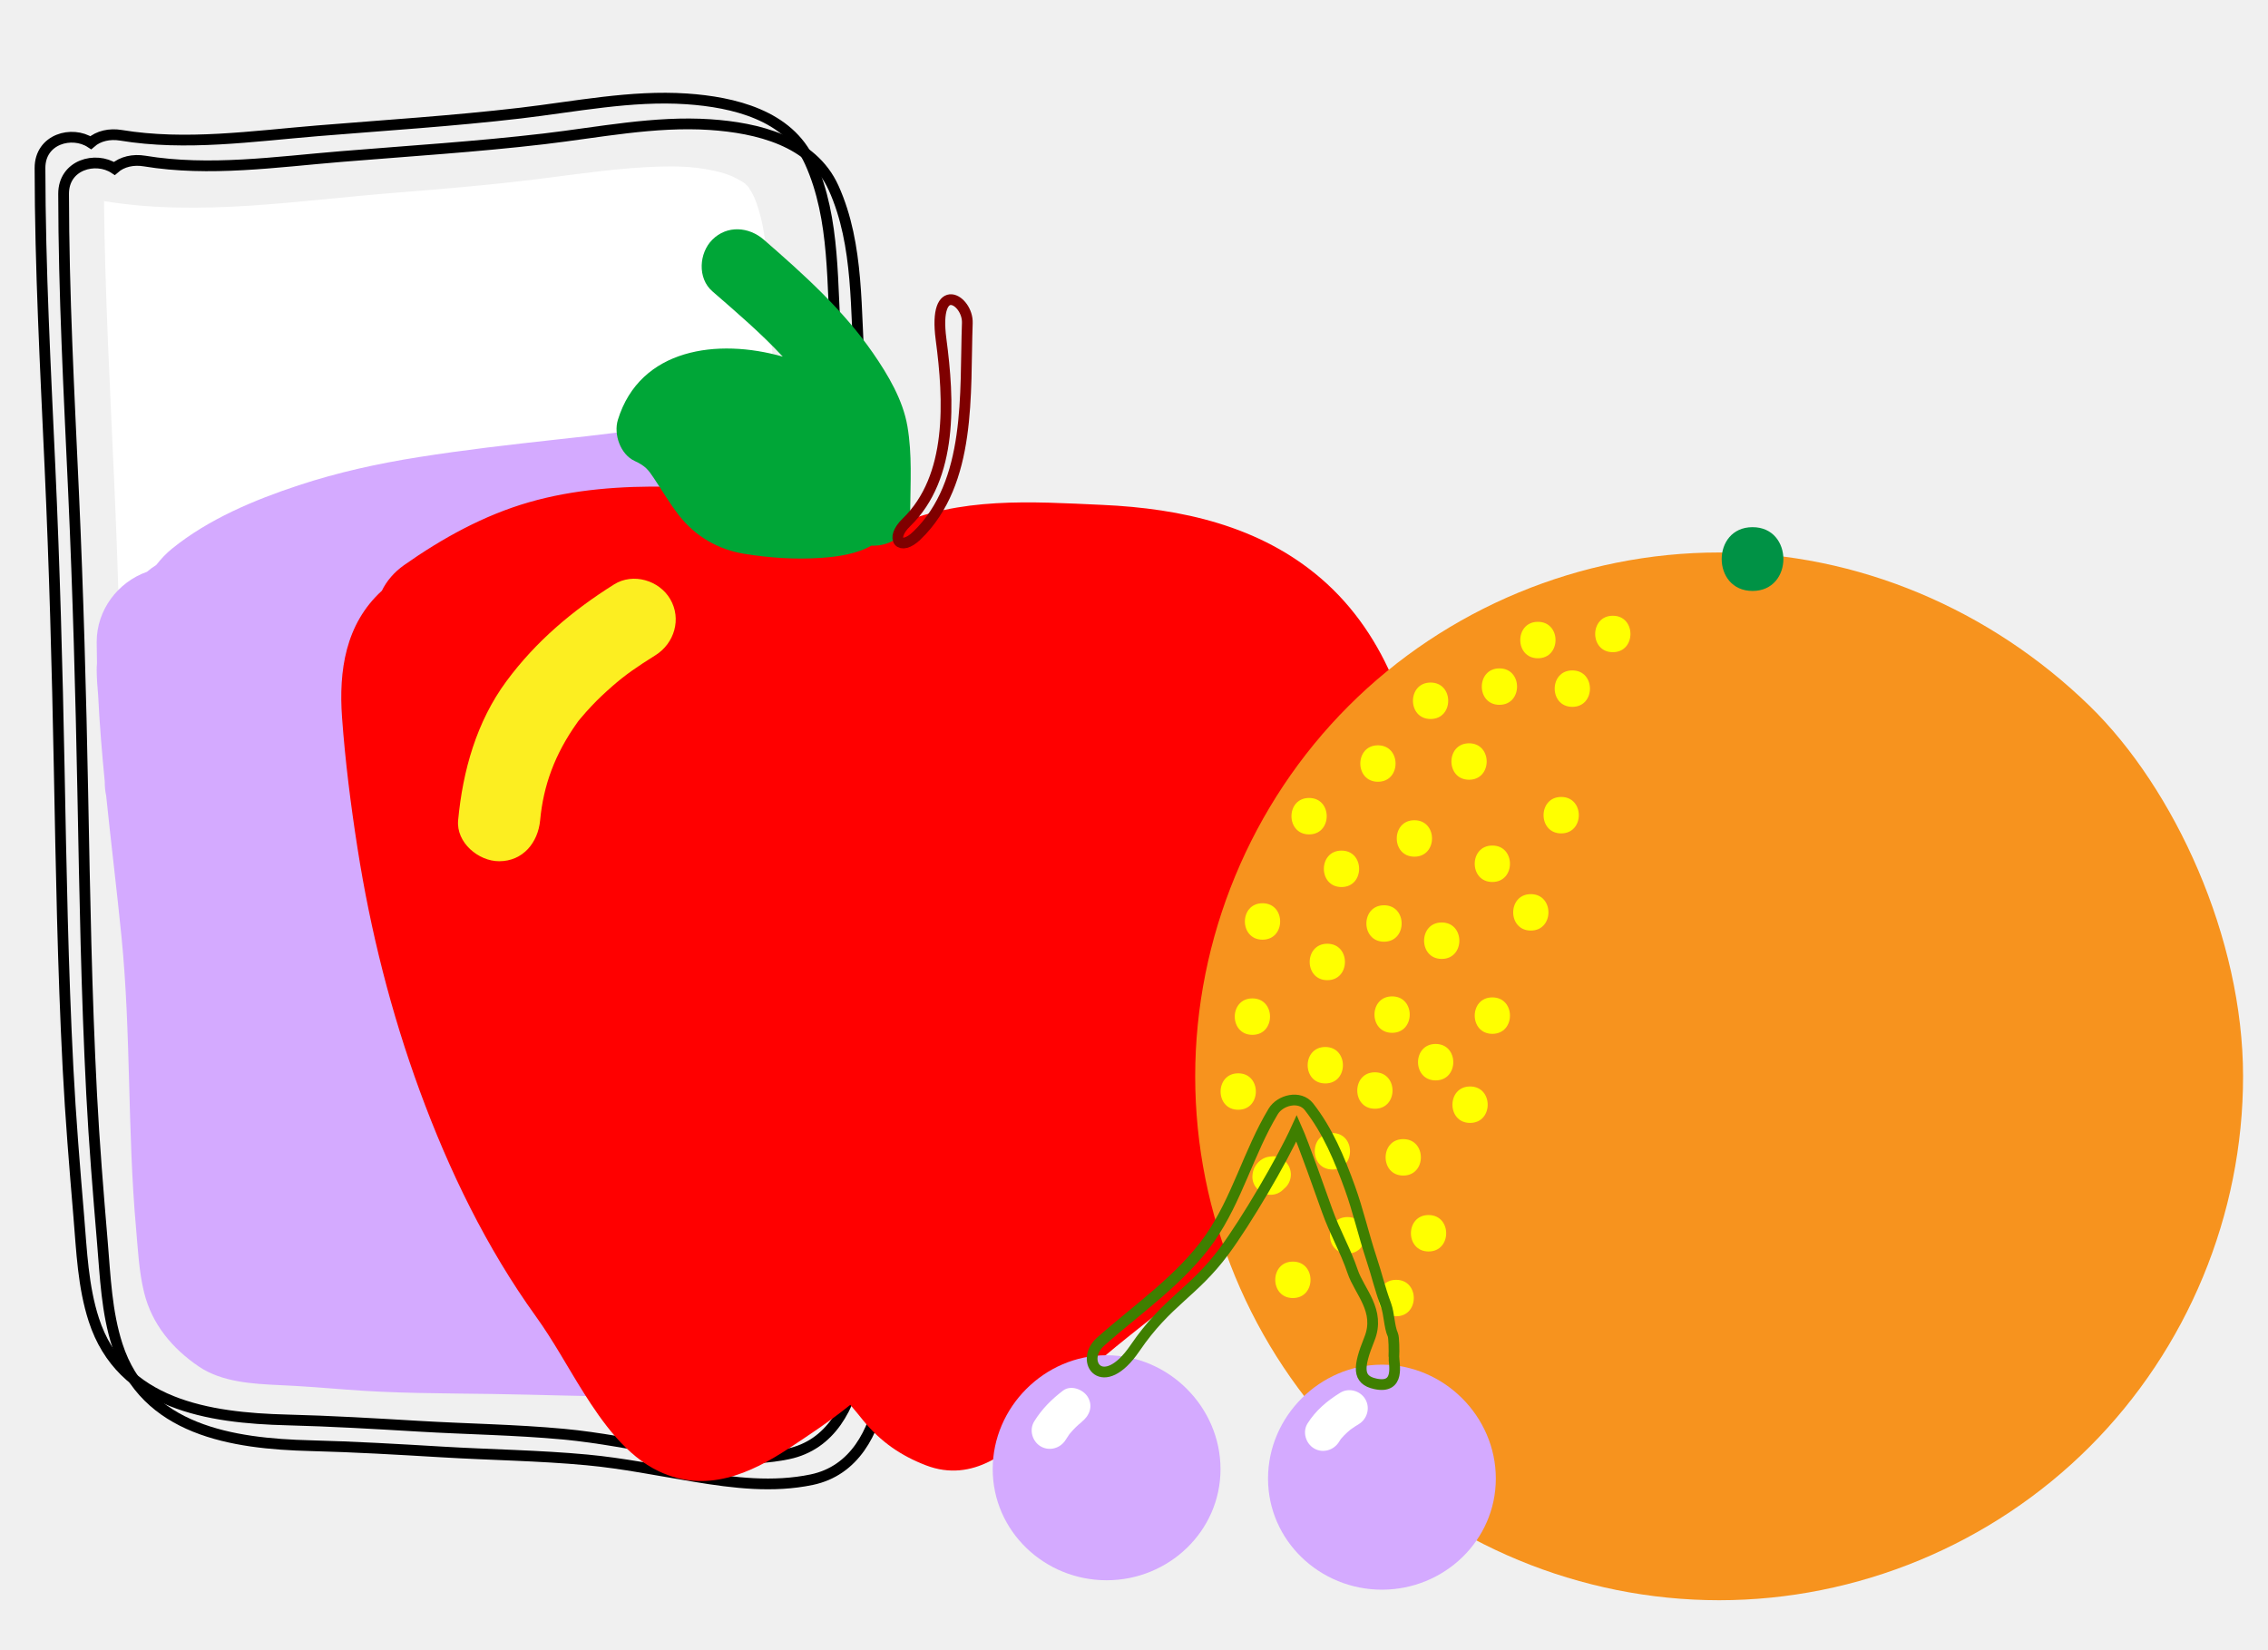
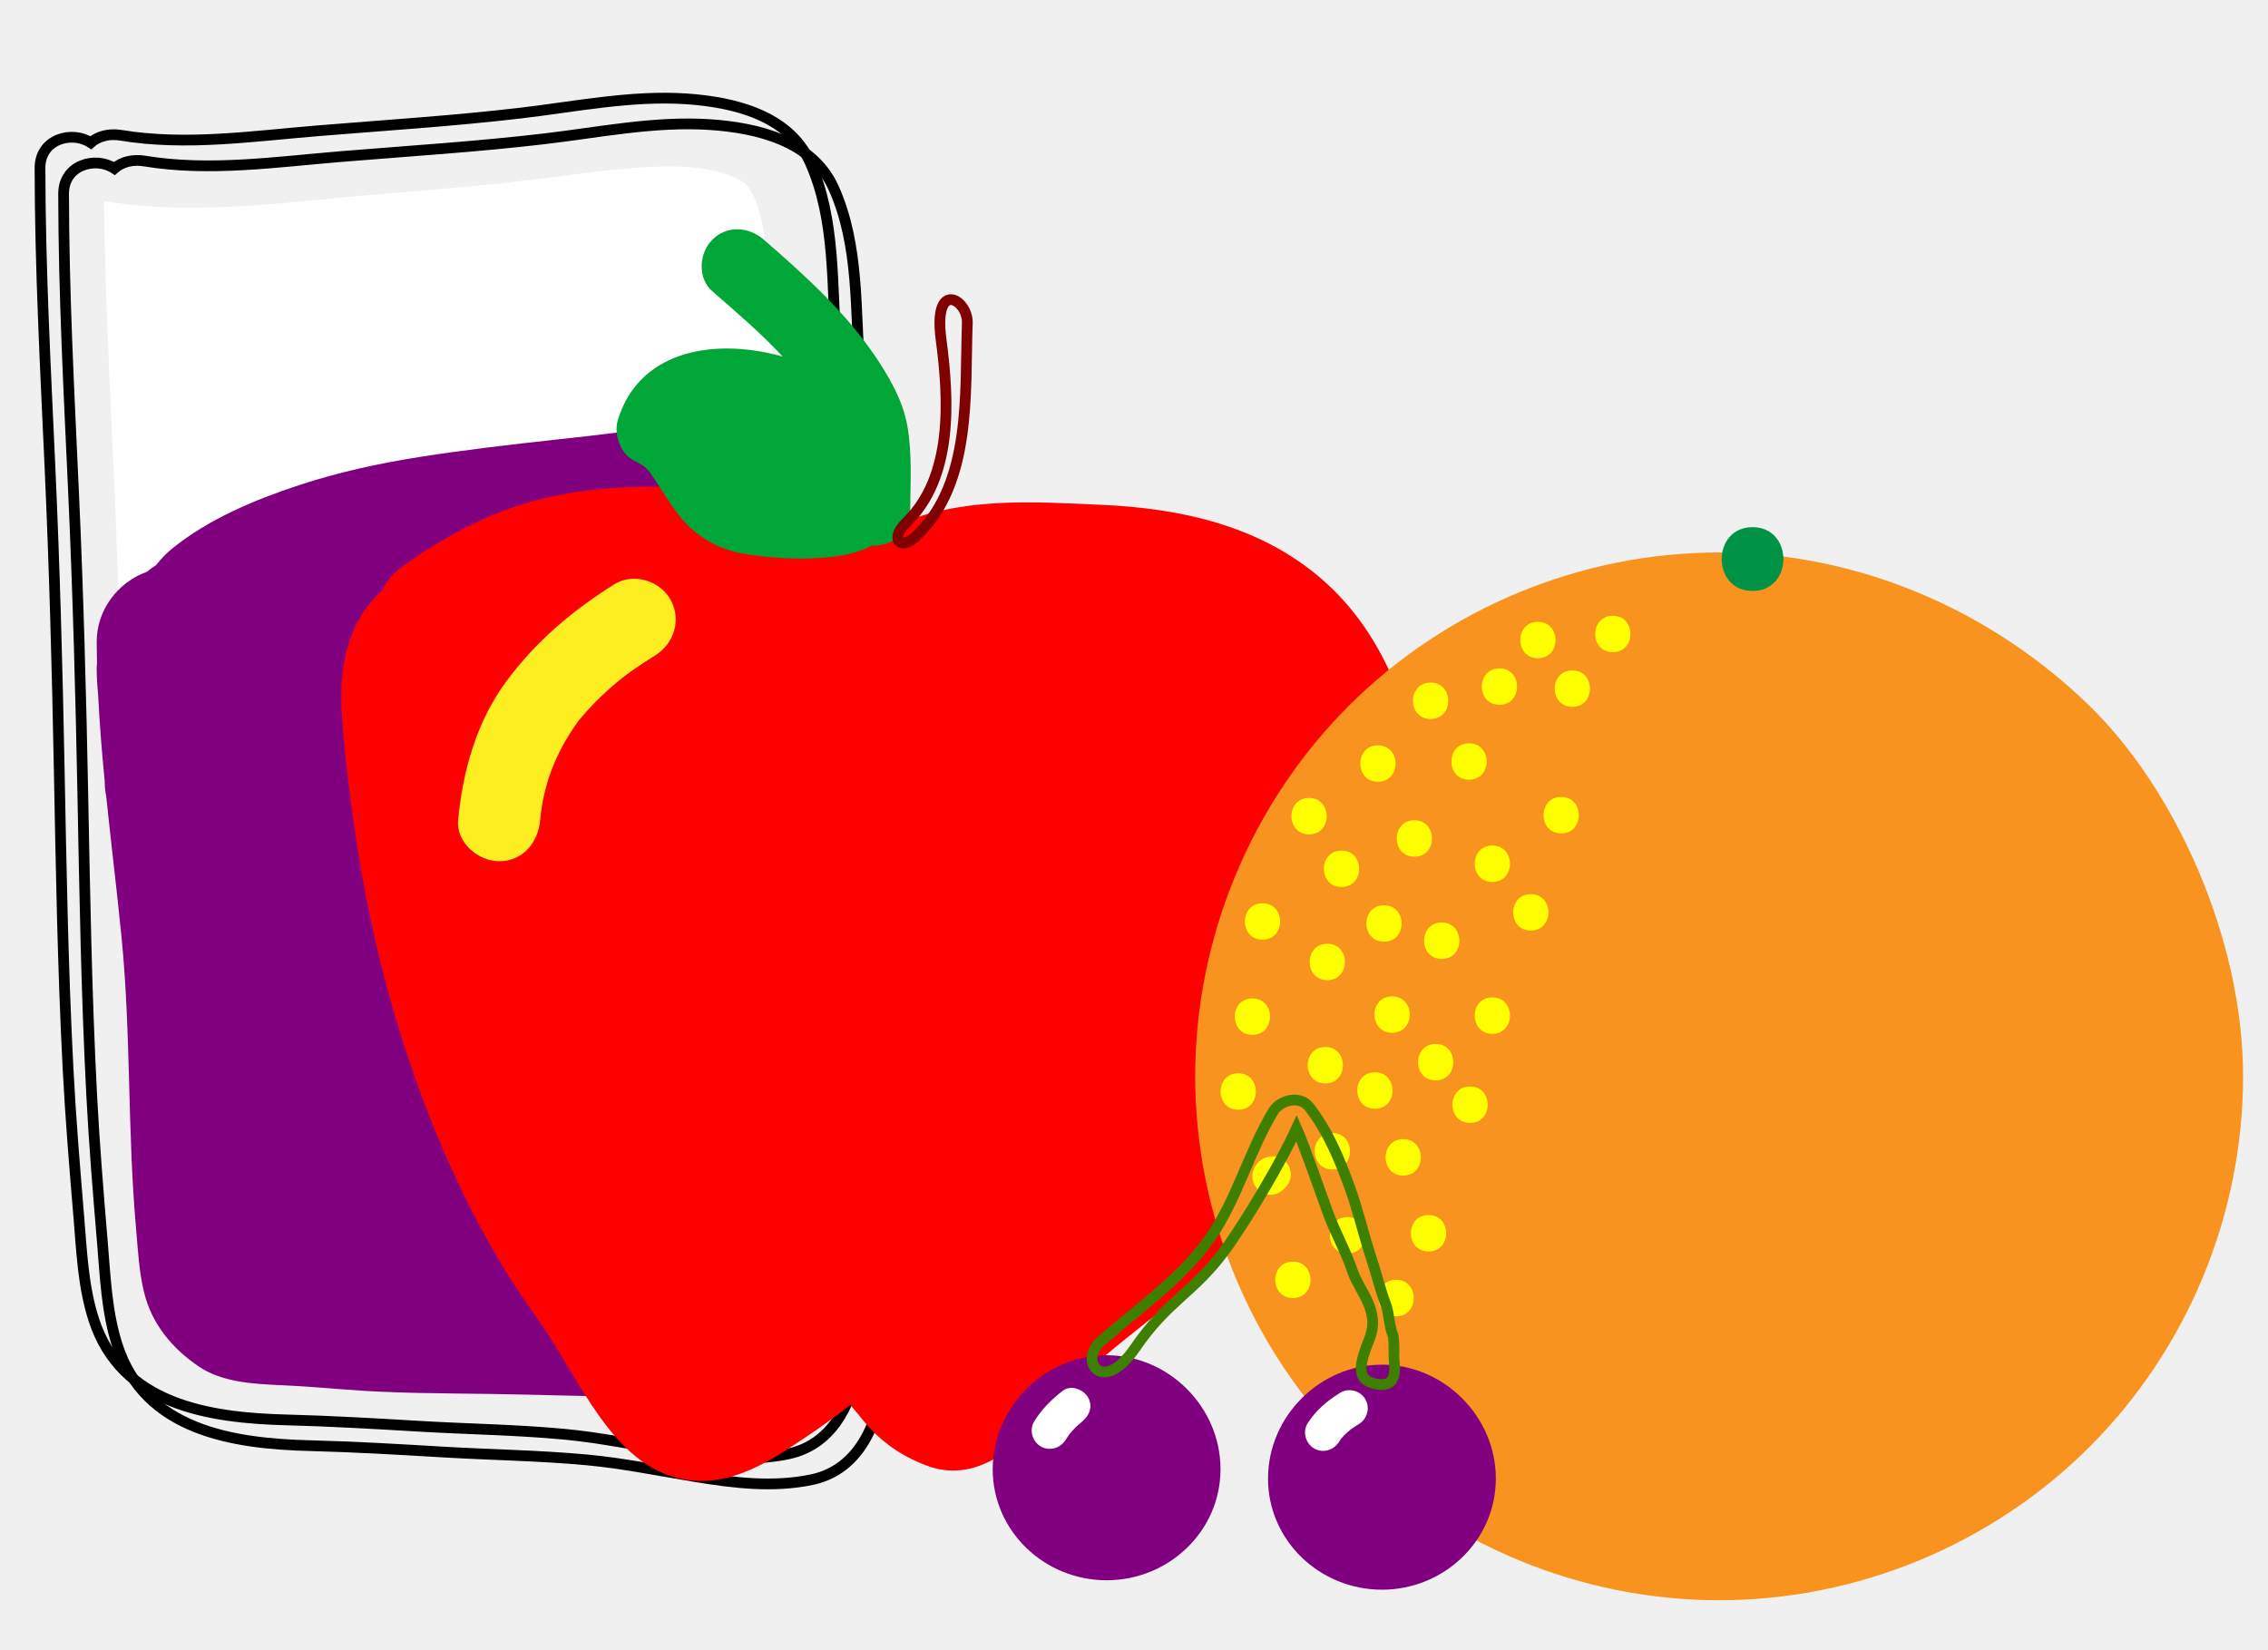
<svg xmlns="http://www.w3.org/2000/svg" width="11in" height="8in">
  <g>
    <path fill="#000000" d="m414.081,583.925c-0.62,-21.253 -2.16,-42.46 -2.163,-63.731c-0.005,-23.27 -0.149,-46.54 -0.433,-69.808c-0.564,-46.317 -1.792,-92.624 -3.848,-138.898c-1.025,-23.073 -2.446,-46.118 -3.759,-69.177c-1.3,-22.805 -1.656,-45.652 -3.47,-68.429c-2.289,-28.778 -0.161,-59.579 -12.299,-86.434c-9.901,-21.905 -35.673,-27.949 -57.468,-29.419c-25.737,-1.735 -51.964,3.658 -77.431,6.64c-31.336,3.669 -62.844,5.644 -94.28,8.225c-30.292,2.486 -61.379,7.092 -91.664,2.09c-5.2,-0.859 -10.388,0.25 -14.019,3.445c-8.688,-5.713 -23.648,-1.782 -23.634,11.818c0.051,46.488 2.542,92.914 4.647,139.34c2.113,46.584 3.389,93.194 4.287,139.818c0.901,46.708 1.711,93.425 4.117,140.086c1.187,23.007 3.071,45.935 5,68.886c1.359,16.168 1.967,32.656 7.012,48.208c12.827,39.545 53.545,45.692 89.921,46.615c20.491,0.52 40.92,1.716 61.382,2.936c22.456,1.34 44.9,1.602 67.315,3.688c16.782,1.565 32.722,4.851 50.474,7.78c17.924,2.957 36.183,5.179 54.16,1.429c19.962,-4.165 29.03,-22.173 32.522,-40.543c4.039,-21.253 4.26,-43.017 3.631,-64.566l-0,0z" fill-opacity="0" stroke-width="5" id="svg_2" stroke="#000000" />
    <path fill="#000000" d="m403.092,571.936c-0.62,-21.253 -2.159,-42.461 -2.163,-63.731c-0.005,-23.27 -0.149,-46.54 -0.433,-69.808c-0.564,-46.317 -1.792,-92.624 -3.848,-138.898c-1.025,-23.073 -2.446,-46.118 -3.759,-69.177c-1.3,-22.805 -1.656,-45.652 -3.469,-68.429c-2.289,-28.777 -0.161,-59.579 -12.299,-86.434c-9.901,-21.905 -35.673,-27.949 -57.468,-29.42c-25.737,-1.735 -51.964,3.658 -77.431,6.64c-31.336,3.67 -62.844,5.644 -94.28,8.225c-30.292,2.486 -61.379,7.092 -91.664,2.09c-5.2,-0.859 -10.388,0.25 -14.019,3.445c-8.688,-5.713 -23.648,-1.782 -23.634,11.818c0.051,46.488 2.542,92.914 4.647,139.34c2.113,46.584 3.389,93.194 4.287,139.818c0.901,46.708 1.711,93.425 4.117,140.086c1.187,23.007 3.071,45.935 5,68.886c1.359,16.168 1.967,32.656 7.012,48.208c12.827,39.545 53.545,45.692 89.921,46.614c20.491,0.52 40.92,1.716 61.382,2.936c22.456,1.34 44.9,1.602 67.315,3.688c16.782,1.565 32.722,4.851 50.474,7.78c17.924,2.957 36.183,5.179 54.16,1.429c19.962,-4.165 29.03,-22.173 32.522,-40.543c4.039,-21.253 4.26,-43.017 3.631,-64.566l-0,0l-0,0z" id="svg_5" fill-opacity="0" stroke-width="5" stroke="#000000" />
    <path fill="#FFFFFF" d="m371.243,628.193c-1,6.238 -2.462,15.101 -6.012,19.215c-3.698,4.285 -11.565,3.894 -16.995,4.004c-16.981,0.347 -33.872,-3.49 -50.473,-6.543c-41.722,-7.673 -84.548,-7.394 -126.782,-9.87c-18.809,-1.101 -37.726,-0.889 -56.5,-2.422c-13.605,-1.11 -30.954,-4.799 -38.267,-15.856c-7.731,-11.691 -8.292,-27.56 -9.319,-41.416c-1.596,-21.541 -3.631,-43.03 -4.904,-64.598c-2.752,-46.644 -3.631,-93.375 -4.522,-140.085c-0.924,-48.5 -2.116,-96.987 -4.253,-145.451c-1.932,-43.832 -4.326,-87.655 -4.795,-131.531c44.738,7.376 90.767,-0.374 135.564,-3.877c23.15,-1.811 46.285,-3.812 69.323,-6.738c17.701,-2.248 35.451,-4.856 53.306,-5.451c7.936,-0.264 15.948,-0.023 23.751,1.512c3.285,0.646 6.868,1.47 9.947,2.784c1.821,0.778 3.55,1.749 5.271,2.724c0.478,0.318 0.787,0.511 0.954,0.605c0.377,0.343 0.768,0.673 1.122,1.042c0.258,0.254 0.443,0.426 0.598,0.565c0.111,0.173 0.246,0.375 0.432,0.643c0.807,1.169 1.471,2.431 2.138,3.682c0.533,1 1.433,3.349 2.379,6.453c2.134,6.999 2.992,13.373 3.613,19.576c1.285,12.809 1.106,25.699 2.152,38.52c1.858,22.796 2.745,45.585 3.796,68.429c2.125,46.154 5.061,92.224 6.427,138.418c1.371,46.413 1.933,92.848 2.024,139.281c0.042,21.494 1.016,42.889 1.896,64.361c0.845,20.588 1.4,41.607 -1.871,62.023l0,0l0,0l0,0z" id="svg_6" />
-     <path fill="#d4aaff" d="m384.734,295.575c1.07,-22.759 0.459,-45.951 -8.789,-67.068c-4.672,-10.667 -13.956,-20.587 -24.486,-25.623c-15.502,-7.413 -29.843,-6.954 -46.365,-4.681c-4.082,0.561 -8.118,1.479 -12.158,2.28c-1.703,0.337 -3.414,0.623 -5.129,0.893c-9.565,1.22 -19.156,2.261 -28.743,3.311c-21.398,2.348 -42.791,4.804 -64.058,8.163c-18.964,2.995 -37.757,7.122 -56,13.147c-20.713,6.842 -41.849,15.703 -58.916,29.503c-2.597,2.099 -5.059,4.687 -7.338,7.582c-1.516,0.957 -2.961,2.016 -4.31,3.187c-13.511,4.753 -23.465,17.747 -23.42,32.716c0.009,3.293 0.062,6.58 0.136,9.866c-0.097,1.1 -0.151,2.21 -0.136,3.332c0.053,3.873 0.317,7.734 0.678,11.586c0.664,13.45 1.766,26.861 3.079,40.257c-0.023,2.252 0.204,4.458 0.661,6.592c2.247,21.867 4.951,43.7 7.13,65.595c4.482,45.051 2.725,90.458 6.757,135.537c0.901,10.08 1.35,20.294 3.778,30.159c3.63,14.75 13.179,26.114 25.505,34.454c10.717,7.248 24.995,8.057 37.499,8.628c10.135,0.463 20.133,1.197 30.247,2.022c22.856,1.869 45.834,1.779 68.747,2.11c22.3,0.323 44.572,1.194 66.879,1.27c22.747,0.078 48.213,3.751 66.278,-13.312c11.268,-10.646 14.936,-24.154 16.836,-38.938c1.124,-8.757 -0.791,-17.823 -0.799,-26.618c-0.033,-46.113 -1.751,-92.206 -1.667,-138.324c0.041,-22.994 0.42,-46.057 2.041,-69.001c1.619,-22.915 4.983,-45.667 6.062,-68.628l0,-0l0,-0l0,0l0,0z" id="svg_7" />
+     <path fill="#800080" d="m384.734,295.575c1.07,-22.759 0.459,-45.951 -8.789,-67.068c-4.672,-10.667 -13.956,-20.587 -24.486,-25.623c-15.502,-7.413 -29.843,-6.954 -46.365,-4.681c-4.082,0.561 -8.118,1.479 -12.158,2.28c-1.703,0.337 -3.414,0.623 -5.129,0.893c-9.565,1.22 -19.156,2.261 -28.743,3.311c-21.398,2.348 -42.791,4.804 -64.058,8.163c-18.964,2.995 -37.757,7.122 -56,13.147c-20.713,6.842 -41.849,15.703 -58.916,29.503c-2.597,2.099 -5.059,4.687 -7.338,7.582c-1.516,0.957 -2.961,2.016 -4.31,3.187c-13.511,4.753 -23.465,17.747 -23.42,32.716c0.009,3.293 0.062,6.58 0.136,9.866c-0.097,1.1 -0.151,2.21 -0.136,3.332c0.053,3.873 0.317,7.734 0.678,11.586c0.664,13.45 1.766,26.861 3.079,40.257c-0.023,2.252 0.204,4.458 0.661,6.592c2.247,21.867 4.951,43.7 7.13,65.595c4.482,45.051 2.725,90.458 6.757,135.537c0.901,10.08 1.35,20.294 3.778,30.159c3.63,14.75 13.179,26.114 25.505,34.454c10.717,7.248 24.995,8.057 37.499,8.628c10.135,0.463 20.133,1.197 30.247,2.022c22.856,1.869 45.834,1.779 68.747,2.11c22.3,0.323 44.572,1.194 66.879,1.27c22.747,0.078 48.213,3.751 66.278,-13.312c11.268,-10.646 14.936,-24.154 16.836,-38.938c1.124,-8.757 -0.791,-17.823 -0.799,-26.618c-0.033,-46.113 -1.751,-92.206 -1.667,-138.324c0.041,-22.994 0.42,-46.057 2.041,-69.001c1.619,-22.915 4.983,-45.667 6.062,-68.628l0,-0l0,-0l0,0l0,0z" id="svg_7" />
    <path fill="#FF0000" d="m662.282,377.092c-2.462,-39.926 -16.063,-80.904 -47.19,-107.703c-28.508,-24.545 -65.004,-32.615 -101.734,-34.278c-33.573,-1.52 -66.215,-3.878 -97.792,10.068c-3.364,1.487 -6.522,3.286 -9.504,5.324c-27.78,-16.994 -63.47,-23.347 -94.688,-23.867c-21.859,-0.365 -43.981,1.166 -65.077,7.244c-20.995,6.048 -40.441,16.794 -58.211,29.316c-4.5,3.171 -8.054,7.29 -10.297,11.903c-16.959,15.467 -20.122,37.274 -18.528,59.089c1.491,20.376 4.053,40.684 7.211,60.865c6.016,38.454 15.58,76.407 28.985,112.958c13.604,37.088 31.021,73.023 54.155,105.136c8.145,11.308 14.674,23.524 22.102,35.299c8.77,13.904 19.836,29.514 35.169,36.742c21.74,10.247 42.172,1.32 60.846,-11.025c9.345,-6.175 18.379,-12.153 27.193,-19.196c0.327,-0.26 0.656,-0.518 0.984,-0.779c2.148,2.435 4.154,5.013 6.212,7.512c7.999,9.707 17.348,16.185 29.106,20.684c21.659,8.285 39.89,-6.281 52.948,-21.633c24.292,-28.551 56.728,-48.41 84.028,-73.745c6.693,-6.21 12.954,-12.856 18.78,-19.883c2.398,-2.893 4.691,-5.922 6.962,-8.904c-3.603,4.731 0.737,-0.893 1.238,-1.526c3.17,-3.994 6.371,-7.962 9.556,-11.944c12.729,-15.913 25.417,-32.015 35.583,-49.726c5.178,-9.018 9.363,-18.663 12.934,-28.414c1.502,-4.099 2.64,-8.317 3.618,-12.567c0.49,-2.119 0.828,-4.264 1.165,-6.41c1.046,-7.834 1.242,-9.273 0.587,-4.323c0.41,-3.045 0.821,-6.092 1.229,-9.137c2.443,-18.938 3.604,-37.995 2.427,-57.078l0,0l-0,0l0,0l0,0l0,0z" id="svg_8" />
    <path fill="#00A637" d="m422.512,198.545c-2.075,-12.26 -9.029,-23.99 -16.009,-34.092c-13.997,-20.259 -32.389,-36.765 -50.849,-52.827c-6.971,-6.066 -17.123,-6.878 -23.999,0c-6.2,6.198 -6.982,17.924 0,24.001c11.154,9.706 22.663,19.528 32.825,30.449c-30.273,-8.641 -66.489,-3.945 -76.786,29.407c-2.073,6.711 1.13,16.09 7.799,19.165c5.101,2.351 6.42,4.208 9.019,8.109c3.891,5.839 7.353,11.791 11.693,17.335c7.621,9.737 18.27,15.861 30.401,17.812c11.818,1.901 23.884,2.7 35.835,1.863c7.833,-0.549 16.399,-1.782 23.279,-5.684c8.79,0.427 17.977,-5.023 18.074,-16.376c0.111,-13.256 0.948,-25.998 -1.28,-39.16l0,-0l0,0z" id="svg_9" />
    <path fill="#FCEE21" d="m312.056,278.98c-5.132,-8.762 -17.299,-12.386 -26.121,-6.849c-19.416,12.182 -36.442,26.568 -50.101,45.033c-13.936,18.838 -20.371,41.754 -22.523,64.79c-0.97,10.379 9.419,19.092 19.092,19.092c11.139,0 18.124,-8.733 19.092,-19.092c1.51,-16.157 6.792,-30.776 17.31,-45.517c0.203,-0.286 0.369,-0.518 0.514,-0.724c0.213,-0.242 0.549,-0.64 1.089,-1.298c1.586,-1.933 3.281,-3.776 4.985,-5.605c3.026,-3.247 6.292,-6.262 9.621,-9.191c6.184,-5.439 11.735,-9.209 20.191,-14.516c8.798,-5.523 12.234,-16.931 6.849,-26.122l-0,0l-0,0z" id="svg_10" />
    <path stroke-width="5" fill-opacity="0" fill="#000000" d="m426.937,249.372c25.649,-24.835 22.263,-66.269 23.454,-98.91c0.401,-10.968 -15.965,-20.673 -12.23,7.541c3.735,28.214 5.701,64.124 -16.169,85.3c-7.862,7.614 -2.919,13.683 4.944,6.069z" id="svg_11" stroke="#7f0000" />
    <path fill="#F7931E" d="m972.939,328.719c-46.152,-44.927 -108.057,-71.451 -172.498,-71.451c-64.44,0 -126.955,25.908 -172.498,71.451s-71.451,108.058 -71.451,172.498c0,64.443 25.908,126.955 71.451,172.5c45.543,45.542 108.058,71.451 172.498,71.451c64.441,0 126.955,-25.909 172.498,-71.451c45.543,-45.544 71.452,-108.057 71.452,-172.5c0,-64.44 -31.829,-133.926 -71.452,-172.498z" id="svg_12" />
    <path fill="#009245" d="m815.997,245.482c-19.151,0 -19.151,29.698 0,29.698s19.151,-29.698 0,-29.698z" id="svg_13" />
    <path fill="#FFFF00" d="m716.06,289.559c-10.944,0 -10.944,16.971 0,16.971c10.943,-0.001 10.943,-16.971 0,-16.971z" id="svg_14" />
    <path fill="#FFFF00" d="m698.146,311.244c-10.943,0 -10.943,16.971 0,16.971c10.944,-0.001 10.944,-16.971 0,-16.971z" id="svg_15" />
    <path fill="#FFFF00" d="m732.088,312.186c-10.945,0 -10.945,16.971 0,16.971c10.943,0 10.943,-16.971 0,-16.971z" id="svg_16" />
    <path fill="#FFFF00" d="m684.004,346.126c-10.944,0 -10.944,16.971 0,16.971c10.943,0.001 10.943,-16.971 0,-16.971z" id="svg_17" />
    <path fill="#FFFF00" d="m666.091,317.842c-10.943,0 -10.943,16.971 0,16.971c10.944,0 10.944,-16.971 0,-16.971z" id="svg_18" />
    <path fill="#FFFF00" d="m671.278,429.564c-10.944,0 -10.944,16.971 0,16.971c10.943,0 10.943,-16.971 0,-16.971z" id="svg_19" />
    <path fill="#FFFF00" d="m668.451,486.133c-10.943,0 -10.943,16.969 0,16.969s10.943,-16.969 0,-16.969z" id="svg_20" />
    <path fill="#FFFF00" d="m694.849,393.739c-10.944,0 -10.944,16.971 0,16.971c10.943,0 10.943,-16.971 0,-16.971z" id="svg_21" />
    <path fill="#FFFF00" d="m684.477,505.933c-10.943,0 -10.943,16.971 0,16.971s10.943,-16.971 0,-16.971z" id="svg_22" />
    <path fill="#FFFF00" d="m653.364,530.446c-10.944,0 -10.944,16.971 0,16.971c10.943,0 10.943,-16.971 0,-16.971z" id="svg_23" />
    <path fill="#FFFF00" d="m620.365,527.619c-10.943,0 -10.943,16.969 0,16.969s10.943,-16.969 0,-16.969z" id="svg_24" />
    <path fill="#FFFF00" d="m640.164,499.331c-10.943,0 -10.943,16.97 0,16.97c10.944,0.001 10.944,-16.97 0,-16.97z" id="svg_25" />
    <path fill="#FFFF00" d="m694.849,464.449c-10.944,0 -10.944,16.971 0,16.971c10.943,0 10.943,-16.971 0,-16.971z" id="svg_26" />
    <path fill="#FFFF00" d="m750.943,286.73c-10.943,0 -10.943,16.971 0,16.971c10.944,0 10.944,-16.971 0,-16.971z" id="svg_27" />
    <path fill="#FFFF00" d="m712.761,416.367c-10.944,0 -10.944,16.969 0,16.969c10.943,0 10.943,-16.969 0,-16.969z" id="svg_28" />
    <path fill="#FFFF00" d="m601.979,587.484c-10.943,0 -10.943,16.969 0,16.969c10.944,0 10.944,-16.969 0,-16.969z" id="svg_29" />
    <path fill="#FFFF00" d="m627.436,566.743c-10.943,0 -10.943,16.971 0,16.971c10.944,0 10.944,-16.971 0,-16.971z" id="svg_30" />
    <path fill="#FFFF00" d="m726.902,371.112c-10.943,0 -10.943,16.971 0,16.971c10.944,0 10.944,-16.971 0,-16.971z" id="svg_31" />
    <path fill="#FFFF00" d="m665.148,565.8c-10.943,0 -10.943,16.971 0,16.971s10.945,-16.971 0,-16.971z" id="svg_32" />
    <path fill="#FFFF00" d="m650.063,595.969c-10.943,0 -10.943,16.971 0,16.971c10.944,0 10.944,-16.971 0,-16.971z" id="svg_33" />
    <path fill="#FFFF00" d="m641.579,347.069c-10.943,0 -10.943,16.971 0,16.971c10.944,0 10.944,-16.971 0,-16.971z" id="svg_34" />
    <path fill="#FFFF00" d="m624.61,396.094c-10.944,0 -10.944,16.971 0,16.971c10.943,0 10.943,-16.971 0,-16.971z" id="svg_35" />
    <path fill="#FFFF00" d="m658.549,381.952c-10.944,0 -10.944,16.971 0,16.971c10.943,0 10.943,-16.971 0,-16.971z" id="svg_36" />
    <path fill="#FFFF00" d="m618.008,439.464c-10.943,0 -10.943,16.971 0,16.971c10.944,0 10.944,-16.971 0,-16.971z" id="svg_37" />
    <path fill="#FFFF00" d="m617.067,487.546c-10.943,0 -10.943,16.971 0,16.971s10.943,-16.971 0,-16.971z" id="svg_38" />
    <path fill="#FFFF00" d="m583.125,464.919c-10.944,0 -10.944,16.971 0,16.971c10.943,0 10.943,-16.971 0,-16.971z" id="svg_39" />
    <path fill="#FFFF00" d="m644.407,421.55c-10.943,0 -10.943,16.971 0,16.971s10.943,-16.971 0,-16.971z" id="svg_40" />
    <path fill="#FFFF00" d="m576.525,499.804c-10.944,0 -10.944,16.971 0,16.971c10.943,0 10.943,-16.971 0,-16.971z" id="svg_41" />
    <path fill="#FFFF00" d="m601.039,546.943c0,-2.241 -0.901,-4.414 -2.485,-6c-1.495,-1.496 -3.834,-2.634 -6,-2.485c-1.743,0.119 -3.225,0.334 -4.742,1.256c-1.516,0.92 -2.362,1.811 -3.325,3.278c-0.915,1.396 -1.323,3.252 -1.362,4.893c-0.108,4.624 3.941,8.485 8.484,8.485c2.489,0 4.683,-1.087 6.221,-2.789c0.246,-0.196 0.488,-0.406 0.721,-0.64c1.585,-1.584 2.487,-3.758 2.487,-6z" id="svg_42" />
    <path fill="#FFFF00" d="m648.176,463.978c-10.943,0 -10.943,16.969 0,16.969s10.943,-16.969 0,-16.969z" id="svg_43" />
    <path fill="#FFFF00" d="m587.839,420.609c-10.944,0 -10.944,16.969 0,16.969c10.943,0 10.943,-16.969 0,-16.969z" id="svg_44" />
    <path fill="#FFFF00" d="m609.523,371.582c-10.943,0 -10.943,16.971 0,16.971s10.943,-16.971 0,-16.971z" id="svg_45" />
-     <path fill="#d4aaff" d="m515.245,631.087c-28.91,0 -53.032,24.124 -53.032,53.033c0,28.911 24.123,51.751 53.032,51.751c28.91,0 53.033,-22.841 53.033,-51.751c-0.001,-28.908 -24.125,-53.033 -53.033,-53.033z" id="svg_46" />
-     <path fill="#d4aaff" d="m643.439,635.476c-28.912,0 -53.032,24.122 -53.032,53.032c0,28.911 24.12,51.751 53.032,51.751c28.908,0 53.033,-22.841 53.033,-51.751c0,-28.909 -24.125,-53.032 -53.033,-53.032z" id="svg_47" />
+     <path fill="#800080" d="m515.245,631.087c-28.91,0 -53.032,24.124 -53.032,53.033c0,28.911 24.123,51.751 53.032,51.751c28.91,0 53.033,-22.841 53.033,-51.751c-0.001,-28.908 -24.125,-53.033 -53.033,-53.033z" id="svg_46" />
+     <path fill="#800080" d="m643.439,635.476c-28.912,0 -53.032,24.122 -53.032,53.032c0,28.911 24.12,51.751 53.032,51.751c28.908,0 53.033,-22.841 53.033,-51.751c0,-28.909 -24.125,-53.032 -53.033,-53.032z" id="svg_47" />
    <path fill="#000000" d="m649.019,631.875c0.115,-2.912 0.045,-9.112 -0.507,-10.313c-1.693,-3.671 -1.665,-9.763 -3.162,-13.807c-3.042,-8.203 -4.083,-13.503 -6.839,-21.806c-3.607,-10.867 -6.15,-22.295 -10.073,-33.073c-4.841,-13.31 -10.192,-26.249 -18.956,-37.475c-4.333,-5.547 -13.463,-3.156 -16.658,2.148c-11.457,19.005 -16.804,40.934 -29.593,59.226c-13.169,18.839 -33.777,32.875 -50.775,47.99c-10.242,9.109 0.99,25.021 16,3.012c15.009,-22.009 27.118,-25.698 41.581,-45.235c10.137,-13.696 26.727,-41.857 33.676,-57.162c3.23,7.262 11.677,31.222 14.237,38.409c3.641,10.202 8.531,18.416 11.841,28.28c3.147,9.39 13.138,18.257 7.804,31.458c-5.333,13.201 -5.618,19.03 2.712,20.855c11.937,2.613 8.596,-9.594 8.711,-12.506z" id="svg_48" fill-opacity="0" stroke-width="5" stroke="#3f7f00" />
    <path fill="#FFFFFF" d="m506.542,650.611c-2.122,-3.623 -7.921,-5.855 -11.609,-3.044c-5.332,4.065 -9.874,8.605 -13.414,14.357c-2.425,3.941 -0.876,9.313 3.044,11.609c4.059,2.377 9.19,0.888 11.609,-3.043c0.543,-0.885 1.112,-1.744 1.712,-2.59c0.584,-0.791 0.608,-0.823 0.069,-0.091c0.468,-0.583 0.97,-1.138 1.471,-1.693c0.814,-0.901 1.691,-1.742 2.58,-2.566c0.367,-0.341 3.122,-2.57 1.493,-1.329c3.671,-2.799 5.597,-7.253 3.044,-11.611z" id="svg_49" />
    <path fill="#FFFFFF" d="m635.705,651.554c-2.303,-3.932 -7.657,-5.455 -11.609,-3.044c-6.062,3.696 -11.508,8.29 -15.299,14.357c-2.453,3.926 -0.856,9.324 3.044,11.609c4.079,2.389 9.161,0.872 11.609,-3.044c0.271,-0.451 0.555,-0.891 0.856,-1.321c-0.545,0.654 -0.5,0.597 0.133,-0.167c0.853,-1.038 1.822,-1.974 2.804,-2.886c0.401,-0.365 0.809,-0.72 1.223,-1.065c0.119,-0.1 0.213,-0.183 0.299,-0.254c0.115,-0.081 0.295,-0.206 0.555,-0.396c1.078,-0.779 2.208,-1.488 3.343,-2.18c3.941,-2.403 5.413,-7.563 3.043,-11.609z" id="svg_50" />
  </g>
</svg>
